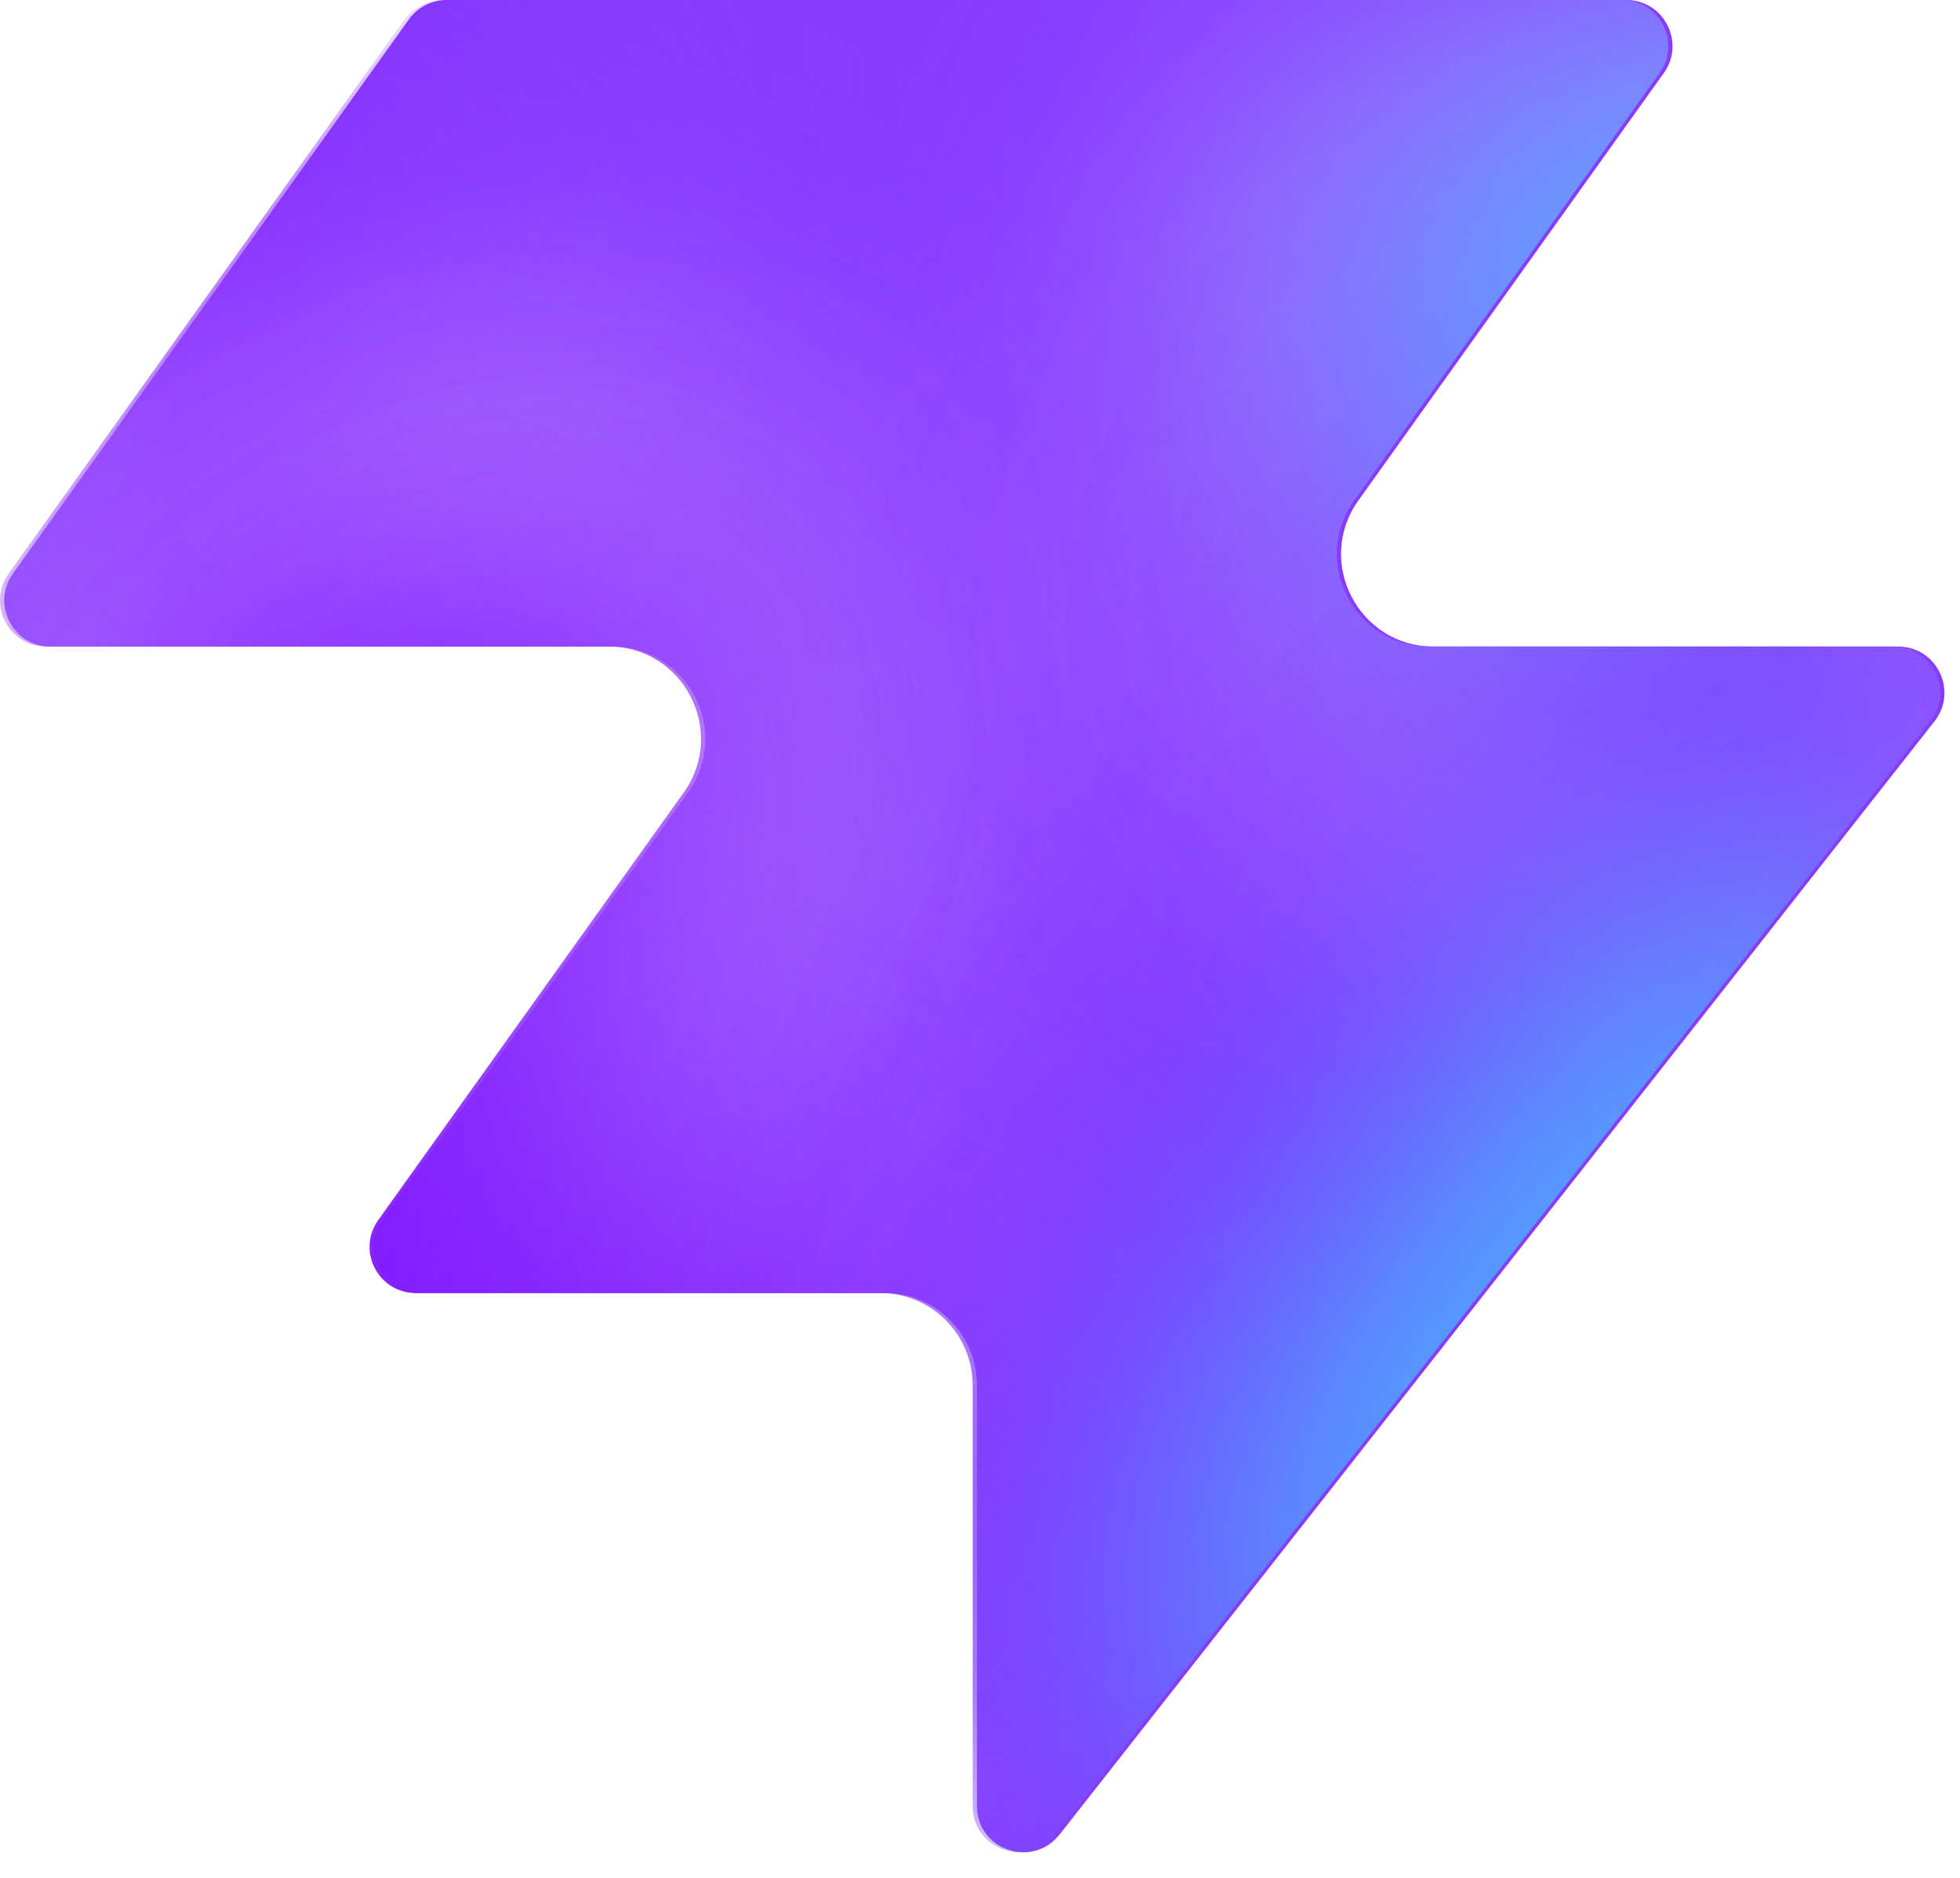
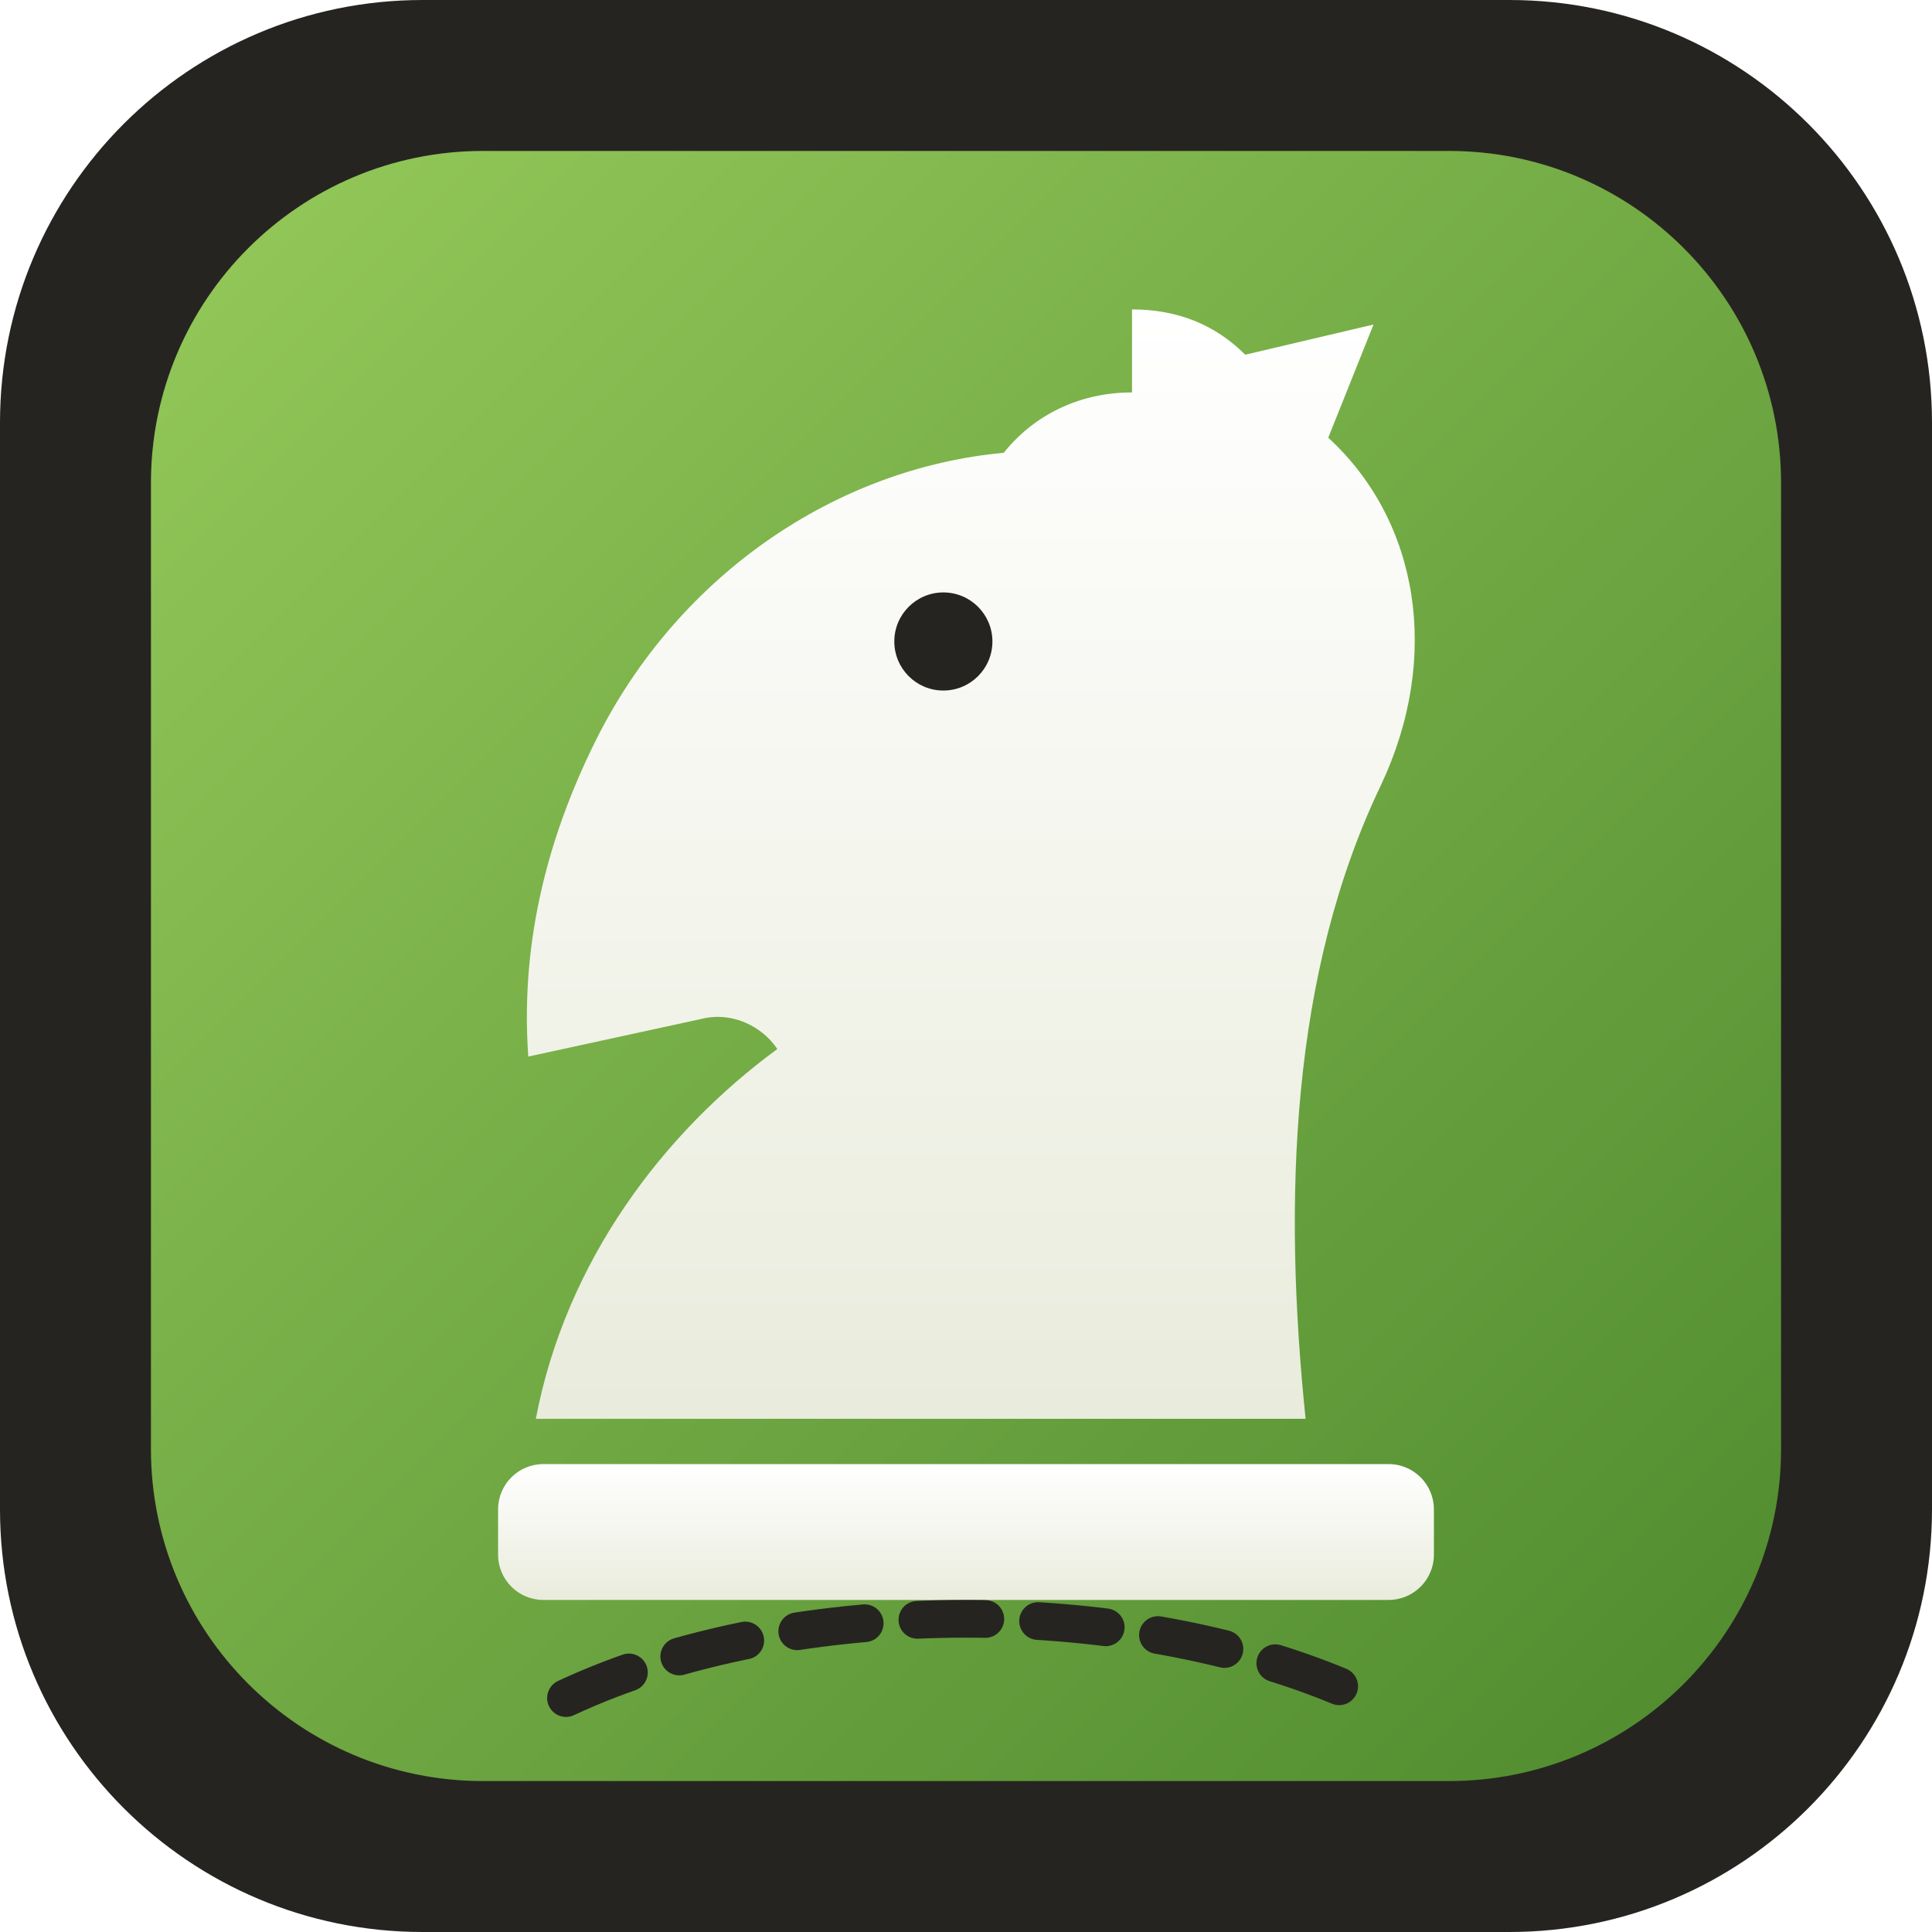
- <svg xmlns="http://www.w3.org/2000/svg" width="48" height="46" fill="none" viewBox="0 0 48 46">
-   <path fill="#863bff" d="M25.946 44.938c-.664.845-2.021.375-2.021-.698V33.937a2.26 2.26 0 0 0-2.262-2.262H10.287c-.92 0-1.456-1.04-.92-1.788l7.48-10.471c1.07-1.497 0-3.578-1.842-3.578H1.237c-.92 0-1.456-1.04-.92-1.788L10.013.474c.214-.297.556-.474.92-.474h28.894c.92 0 1.456 1.04.92 1.788l-7.48 10.471c-1.07 1.498 0 3.579 1.842 3.579h11.377c.943 0 1.473 1.088.89 1.83L25.947 44.94z" style="fill:#863bff;fill:color(display-p3 .525 .23 1);fill-opacity:1" />
-   <mask id="a" width="48" height="46" x="0" y="0" maskUnits="userSpaceOnUse" style="mask-type:alpha">
-     <path fill="#000" d="M25.842 44.938c-.664.844-2.021.375-2.021-.698V33.937a2.26 2.26 0 0 0-2.262-2.262H10.183c-.92 0-1.456-1.04-.92-1.788l7.48-10.471c1.07-1.498 0-3.579-1.842-3.579H1.133c-.92 0-1.456-1.04-.92-1.787L9.91.473c.214-.297.556-.474.92-.474h28.894c.92 0 1.456 1.04.92 1.788l-7.48 10.471c-1.07 1.498 0 3.578 1.842 3.578h11.377c.943 0 1.473 1.088.89 1.832L25.843 44.94z" style="fill:#000;fill-opacity:1" />
-   </mask>
-   <g mask="url(#a)">
-     <g filter="url(#b)">
-       <ellipse cx="5.508" cy="14.704" fill="#ede6ff" rx="5.508" ry="14.704" style="fill:#ede6ff;fill:color(display-p3 .927 .903 1);fill-opacity:1" transform="matrix(.00324 1 1 -.00324 -4.47 31.516)" />
-     </g>
-     <g filter="url(#c)">
-       <ellipse cx="10.399" cy="29.851" fill="#ede6ff" rx="10.399" ry="29.851" style="fill:#ede6ff;fill:color(display-p3 .927 .903 1);fill-opacity:1" transform="matrix(.00324 1 1 -.00324 -39.328 7.883)" />
-     </g>
-     <g filter="url(#d)">
-       <ellipse cx="5.508" cy="30.487" fill="#7e14ff" rx="5.508" ry="30.487" style="fill:#7e14ff;fill:color(display-p3 .492 .077 1);fill-opacity:1" transform="rotate(89.814 -25.913 -14.639)scale(1 -1)" />
-     </g>
-     <g filter="url(#e)">
-       <ellipse cx="5.508" cy="30.599" fill="#7e14ff" rx="5.508" ry="30.599" style="fill:#7e14ff;fill:color(display-p3 .492 .077 1);fill-opacity:1" transform="rotate(89.814 -32.644 -3.334)scale(1 -1)" />
-     </g>
-     <g filter="url(#f)">
-       <ellipse cx="5.508" cy="30.599" fill="#7e14ff" rx="5.508" ry="30.599" style="fill:#7e14ff;fill:color(display-p3 .492 .077 1);fill-opacity:1" transform="matrix(.00324 1 1 -.00324 -34.34 30.47)" />
-     </g>
-     <g filter="url(#g)">
-       <ellipse cx="14.072" cy="22.078" fill="#ede6ff" rx="14.072" ry="22.078" style="fill:#ede6ff;fill:color(display-p3 .927 .903 1);fill-opacity:1" transform="rotate(93.35 24.506 48.493)scale(-1 1)" />
-     </g>
-     <g filter="url(#h)">
-       <ellipse cx="3.47" cy="21.501" fill="#7e14ff" rx="3.47" ry="21.501" style="fill:#7e14ff;fill:color(display-p3 .492 .077 1);fill-opacity:1" transform="rotate(89.009 28.708 47.59)scale(-1 1)" />
-     </g>
-     <g filter="url(#i)">
-       <ellipse cx="3.47" cy="21.501" fill="#7e14ff" rx="3.47" ry="21.501" style="fill:#7e14ff;fill:color(display-p3 .492 .077 1);fill-opacity:1" transform="rotate(89.009 28.708 47.59)scale(-1 1)" />
-     </g>
-     <g filter="url(#j)">
-       <ellipse cx=".387" cy="8.972" fill="#7e14ff" rx="4.407" ry="29.108" style="fill:#7e14ff;fill:color(display-p3 .492 .077 1);fill-opacity:1" transform="rotate(39.51 .387 8.972)" />
-     </g>
-     <g filter="url(#k)">
-       <ellipse cx="47.523" cy="-6.092" fill="#7e14ff" rx="4.407" ry="29.108" style="fill:#7e14ff;fill:color(display-p3 .492 .077 1);fill-opacity:1" transform="rotate(37.892 47.523 -6.092)" />
-     </g>
-     <g filter="url(#l)">
-       <ellipse cx="41.412" cy="6.333" fill="#47bfff" rx="5.971" ry="9.665" style="fill:#47bfff;fill:color(display-p3 .28 .748 1);fill-opacity:1" transform="rotate(37.892 41.412 6.333)" />
-     </g>
-     <g filter="url(#m)">
-       <ellipse cx="-1.879" cy="38.332" fill="#7e14ff" rx="4.407" ry="29.108" style="fill:#7e14ff;fill:color(display-p3 .492 .077 1);fill-opacity:1" transform="rotate(37.892 -1.88 38.332)" />
-     </g>
-     <g filter="url(#n)">
-       <ellipse cx="-1.879" cy="38.332" fill="#7e14ff" rx="4.407" ry="29.108" style="fill:#7e14ff;fill:color(display-p3 .492 .077 1);fill-opacity:1" transform="rotate(37.892 -1.88 38.332)" />
-     </g>
-     <g filter="url(#o)">
-       <ellipse cx="35.651" cy="29.907" fill="#7e14ff" rx="4.407" ry="29.108" style="fill:#7e14ff;fill:color(display-p3 .492 .077 1);fill-opacity:1" transform="rotate(37.892 35.651 29.907)" />
-     </g>
-     <g filter="url(#p)">
-       <ellipse cx="38.418" cy="32.4" fill="#47bfff" rx="5.971" ry="15.297" style="fill:#47bfff;fill:color(display-p3 .28 .748 1);fill-opacity:1" transform="rotate(37.892 38.418 32.4)" />
-     </g>
-   </g>
+ <svg xmlns="http://www.w3.org/2000/svg" viewBox="0 0 512 512">
  <defs>
-     <filter id="b" width="60.045" height="41.654" x="-19.77" y="16.149" color-interpolation-filters="sRGB" filterUnits="userSpaceOnUse">
-       <feFlood flood-opacity="0" result="BackgroundImageFix" />
-       <feBlend in="SourceGraphic" in2="BackgroundImageFix" result="shape" />
-       <feGaussianBlur result="effect1_foregroundBlur_2002_17158" stdDeviation="7.659" />
-     </filter>
-     <filter id="c" width="90.34" height="51.437" x="-54.613" y="-7.533" color-interpolation-filters="sRGB" filterUnits="userSpaceOnUse">
-       <feFlood flood-opacity="0" result="BackgroundImageFix" />
-       <feBlend in="SourceGraphic" in2="BackgroundImageFix" result="shape" />
-       <feGaussianBlur result="effect1_foregroundBlur_2002_17158" stdDeviation="7.659" />
-     </filter>
-     <filter id="d" width="79.355" height="29.4" x="-49.64" y="2.03" color-interpolation-filters="sRGB" filterUnits="userSpaceOnUse">
-       <feFlood flood-opacity="0" result="BackgroundImageFix" />
-       <feBlend in="SourceGraphic" in2="BackgroundImageFix" result="shape" />
-       <feGaussianBlur result="effect1_foregroundBlur_2002_17158" stdDeviation="4.596" />
-     </filter>
-     <filter id="e" width="79.579" height="29.4" x="-45.045" y="20.029" color-interpolation-filters="sRGB" filterUnits="userSpaceOnUse">
-       <feFlood flood-opacity="0" result="BackgroundImageFix" />
-       <feBlend in="SourceGraphic" in2="BackgroundImageFix" result="shape" />
-       <feGaussianBlur result="effect1_foregroundBlur_2002_17158" stdDeviation="4.596" />
-     </filter>
-     <filter id="f" width="79.579" height="29.4" x="-43.513" y="21.178" color-interpolation-filters="sRGB" filterUnits="userSpaceOnUse">
-       <feFlood flood-opacity="0" result="BackgroundImageFix" />
-       <feBlend in="SourceGraphic" in2="BackgroundImageFix" result="shape" />
-       <feGaussianBlur result="effect1_foregroundBlur_2002_17158" stdDeviation="4.596" />
-     </filter>
-     <filter id="g" width="74.749" height="58.852" x="15.756" y="-17.901" color-interpolation-filters="sRGB" filterUnits="userSpaceOnUse">
-       <feFlood flood-opacity="0" result="BackgroundImageFix" />
-       <feBlend in="SourceGraphic" in2="BackgroundImageFix" result="shape" />
-       <feGaussianBlur result="effect1_foregroundBlur_2002_17158" stdDeviation="7.659" />
-     </filter>
-     <filter id="h" width="61.377" height="25.362" x="23.548" y="2.284" color-interpolation-filters="sRGB" filterUnits="userSpaceOnUse">
-       <feFlood flood-opacity="0" result="BackgroundImageFix" />
-       <feBlend in="SourceGraphic" in2="BackgroundImageFix" result="shape" />
-       <feGaussianBlur result="effect1_foregroundBlur_2002_17158" stdDeviation="4.596" />
-     </filter>
-     <filter id="i" width="61.377" height="25.362" x="23.548" y="2.284" color-interpolation-filters="sRGB" filterUnits="userSpaceOnUse">
-       <feFlood flood-opacity="0" result="BackgroundImageFix" />
-       <feBlend in="SourceGraphic" in2="BackgroundImageFix" result="shape" />
-       <feGaussianBlur result="effect1_foregroundBlur_2002_17158" stdDeviation="4.596" />
-     </filter>
-     <filter id="j" width="56.045" height="63.649" x="-27.636" y="-22.853" color-interpolation-filters="sRGB" filterUnits="userSpaceOnUse">
-       <feFlood flood-opacity="0" result="BackgroundImageFix" />
-       <feBlend in="SourceGraphic" in2="BackgroundImageFix" result="shape" />
-       <feGaussianBlur result="effect1_foregroundBlur_2002_17158" stdDeviation="4.596" />
-     </filter>
-     <filter id="k" width="54.814" height="64.646" x="20.116" y="-38.415" color-interpolation-filters="sRGB" filterUnits="userSpaceOnUse">
-       <feFlood flood-opacity="0" result="BackgroundImageFix" />
-       <feBlend in="SourceGraphic" in2="BackgroundImageFix" result="shape" />
-       <feGaussianBlur result="effect1_foregroundBlur_2002_17158" stdDeviation="4.596" />
-     </filter>
-     <filter id="l" width="33.541" height="35.313" x="24.641" y="-11.323" color-interpolation-filters="sRGB" filterUnits="userSpaceOnUse">
-       <feFlood flood-opacity="0" result="BackgroundImageFix" />
-       <feBlend in="SourceGraphic" in2="BackgroundImageFix" result="shape" />
-       <feGaussianBlur result="effect1_foregroundBlur_2002_17158" stdDeviation="4.596" />
-     </filter>
-     <filter id="m" width="54.814" height="64.646" x="-29.286" y="6.009" color-interpolation-filters="sRGB" filterUnits="userSpaceOnUse">
-       <feFlood flood-opacity="0" result="BackgroundImageFix" />
-       <feBlend in="SourceGraphic" in2="BackgroundImageFix" result="shape" />
-       <feGaussianBlur result="effect1_foregroundBlur_2002_17158" stdDeviation="4.596" />
-     </filter>
-     <filter id="n" width="54.814" height="64.646" x="-29.286" y="6.009" color-interpolation-filters="sRGB" filterUnits="userSpaceOnUse">
-       <feFlood flood-opacity="0" result="BackgroundImageFix" />
-       <feBlend in="SourceGraphic" in2="BackgroundImageFix" result="shape" />
-       <feGaussianBlur result="effect1_foregroundBlur_2002_17158" stdDeviation="4.596" />
-     </filter>
-     <filter id="o" width="54.814" height="64.646" x="8.244" y="-2.416" color-interpolation-filters="sRGB" filterUnits="userSpaceOnUse">
-       <feFlood flood-opacity="0" result="BackgroundImageFix" />
-       <feBlend in="SourceGraphic" in2="BackgroundImageFix" result="shape" />
-       <feGaussianBlur result="effect1_foregroundBlur_2002_17158" stdDeviation="4.596" />
-     </filter>
-     <filter id="p" width="39.409" height="43.623" x="18.713" y="10.588" color-interpolation-filters="sRGB" filterUnits="userSpaceOnUse">
-       <feFlood flood-opacity="0" result="BackgroundImageFix" />
-       <feBlend in="SourceGraphic" in2="BackgroundImageFix" result="shape" />
-       <feGaussianBlur result="effect1_foregroundBlur_2002_17158" stdDeviation="4.596" />
-     </filter>
+     <linearGradient id="g" x1="0" y1="0" x2="1" y2="1">
+       <stop offset="0" stop-color="#95c95a" />
+       <stop offset="1" stop-color="#4e8a2e" />
+     </linearGradient>
+     <linearGradient id="k" x1="0" y1="0" x2="0" y2="1">
+       <stop offset="0" stop-color="#ffffff" />
+       <stop offset="1" stop-color="#e9ecdc" />
+     </linearGradient>
  </defs>
+   <rect width="512" height="512" rx="112" fill="#262421" />
+   <rect x="40" y="40" width="432" height="432" rx="88" fill="url(#g)" />
+   <path d="M300 104c-14 0-26 6-34 16-44 4-86 32-108 76-14 28-20 56-18 84l46-10c8-2 16 2 20 8-30 22-56 56-64 98h204c-6-58-4-118 20-168 16-34 10-70-14-92l12-30-34 8c-8-8-18-12-30-12z" fill="url(#k)" />
+   <circle cx="250" cy="170" r="13" fill="#262421" />
+   <rect x="132" y="388" width="248" height="36" rx="12" fill="url(#k)" />
+   <path d="M150 450c60-28 152-28 212 0" stroke="#262421" stroke-width="10" stroke-dasharray="18 14" fill="none" stroke-linecap="round" />
</svg>
